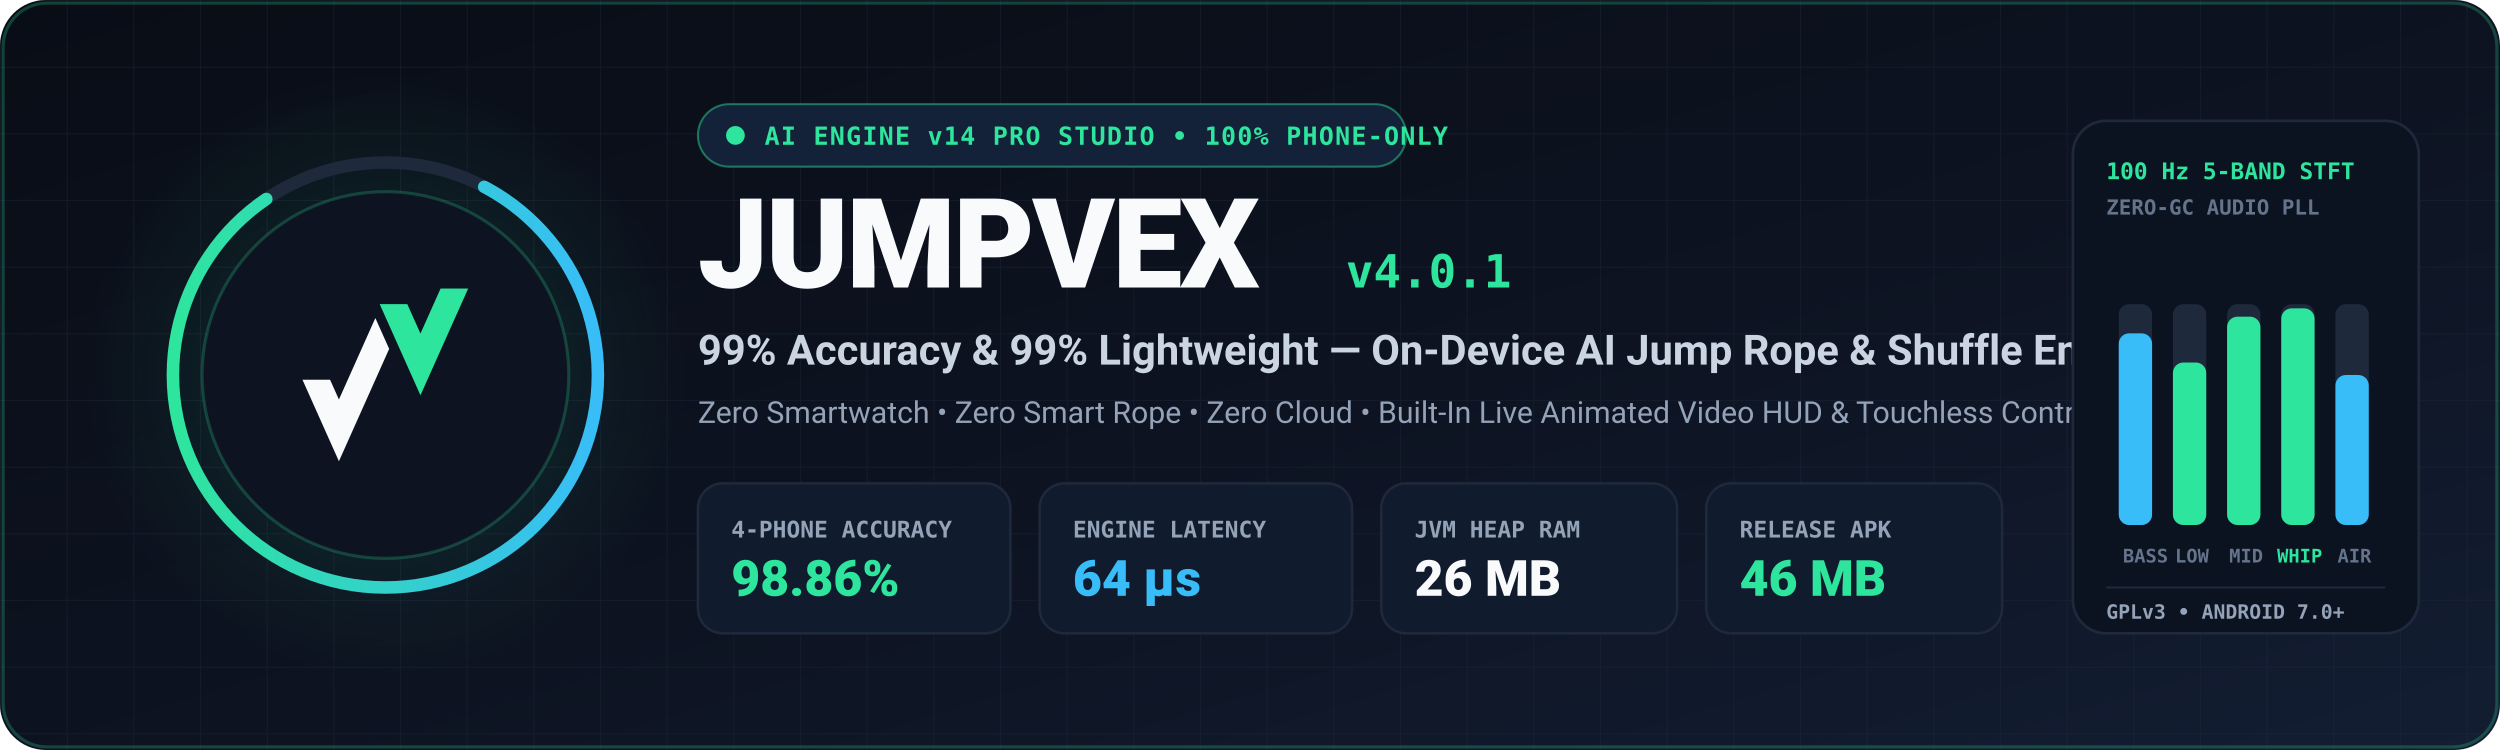
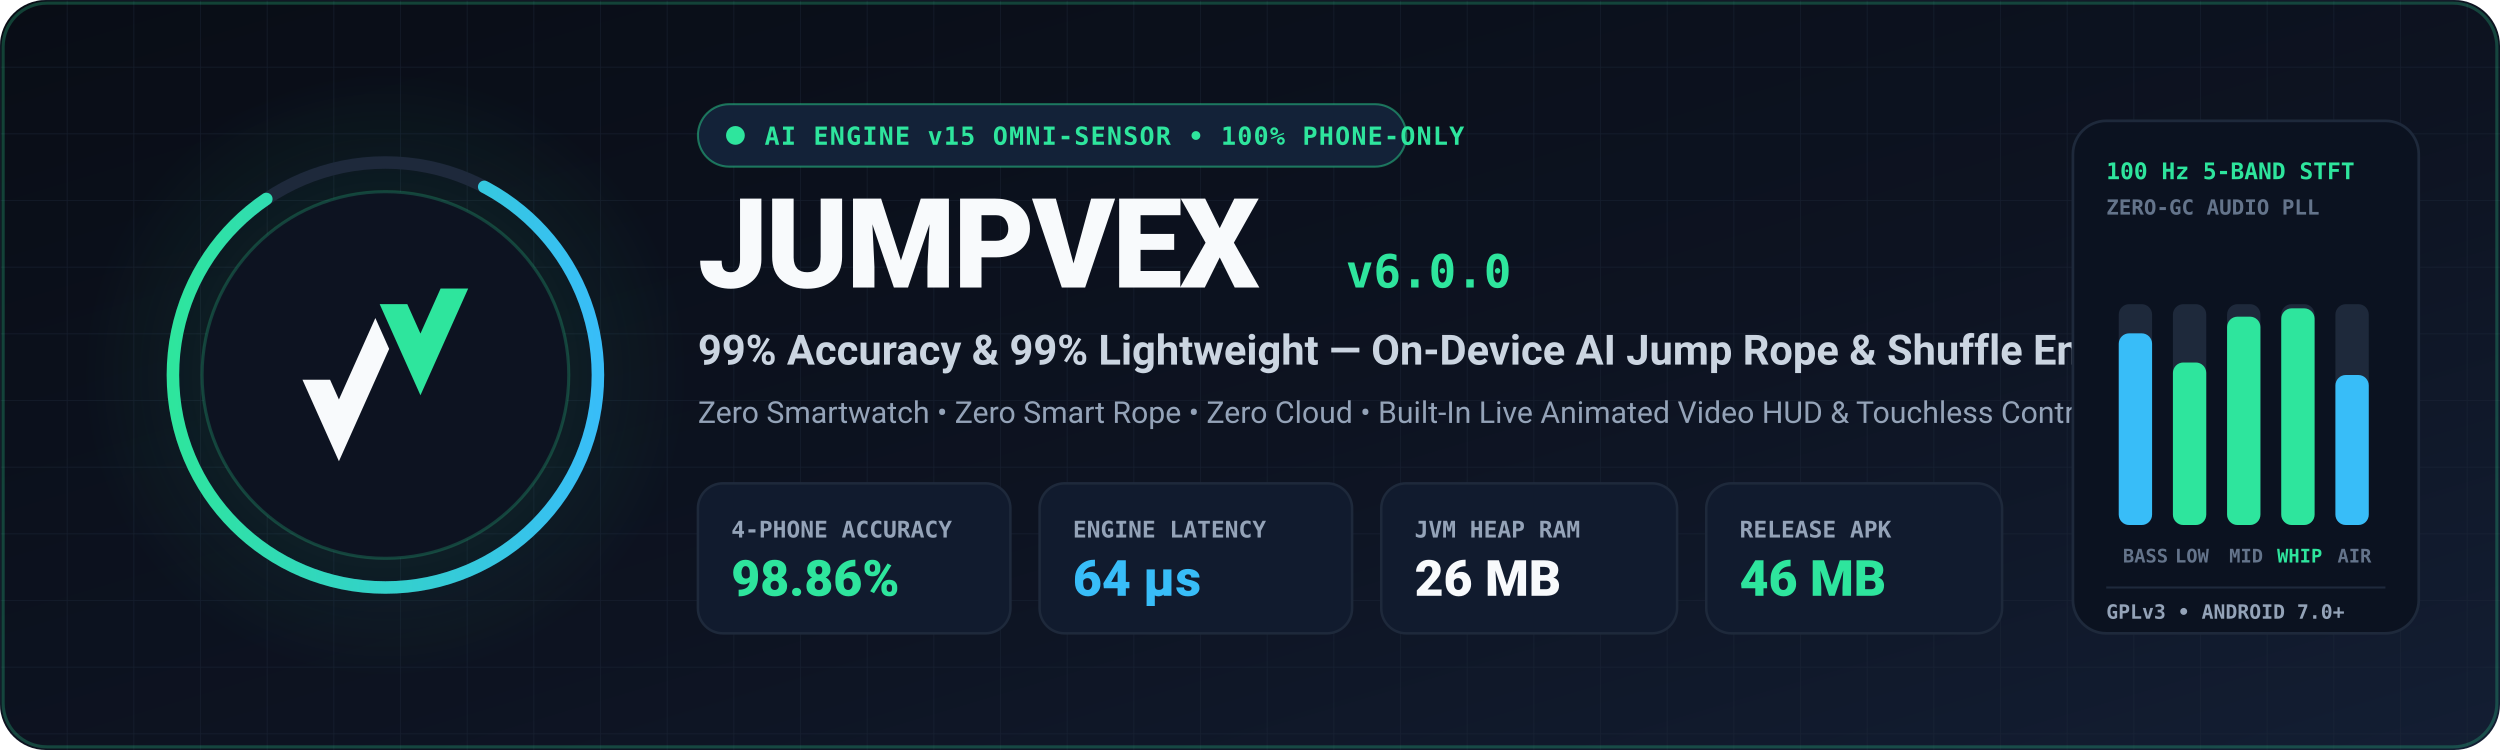
<svg xmlns="http://www.w3.org/2000/svg" viewBox="0 0 1200 360" width="1200" height="360" role="img" aria-label="Jumpvex — 99% Accuracy &amp; 99% Lightweight Phone-Only AI Jump Rope &amp; Shuffle Engine">
  <defs>
    <linearGradient id="bgDark" x1="0%" y1="0%" x2="100%" y2="100%">
      <stop offset="0%" stop-color="#090D16" />
      <stop offset="55%" stop-color="#0D1321" />
      <stop offset="100%" stop-color="#131E33" />
    </linearGradient>
    <linearGradient id="mintGrad" x1="0%" y1="0%" x2="100%" y2="0%">
      <stop offset="0%" stop-color="#2EE59D" />
      <stop offset="100%" stop-color="#38BDF8" />
    </linearGradient>
    <radialGradient id="mintGlow" cx="50%" cy="50%" r="50%">
      <stop offset="0%" stop-color="#2EE59D" stop-opacity="0.28" />
      <stop offset="60%" stop-color="#2EE59D" stop-opacity="0.06" />
      <stop offset="100%" stop-color="#2EE59D" stop-opacity="0" />
    </radialGradient>
    <pattern id="gridDark" width="32" height="32" patternUnits="userSpaceOnUse">
      <path d="M 32 0 L 0 0 0 32" fill="none" stroke="#1E293B" stroke-width="0.7" stroke-opacity="0.55" />
    </pattern>
    <style>
      .ring-sweep {
        stroke-dasharray: 420 110;
        animation: spinSweep 4.8s linear infinite;
        transform-origin: 185px 180px;
      }
      .ring-pulse {
        animation: pulseGlow 2.6s ease-in-out infinite;
        transform-origin: 185px 180px;
      }
      .eq-bar {
        transform-box: fill-box;
        transform-origin: bottom center;
      }
      .eq1 { animation: eqBounce 0.9s ease-in-out infinite alternate; }
      .eq2 { animation: eqBounce 0.65s ease-in-out 0.15s infinite alternate; }
      .eq3 { animation: eqBounce 0.55s ease-in-out 0.3s infinite alternate; }
      .eq4 { animation: eqBounce 0.72s ease-in-out 0.1s infinite alternate; }
      .eq5 { animation: eqBounce 0.85s ease-in-out 0.25s infinite alternate; }
      .dot-live { animation: blinkDot 1.6s ease-in-out infinite; }
      @keyframes spinSweep {
        0% { transform: rotate(0deg); }
        100% { transform: rotate(360deg); }
      }
      @keyframes pulseGlow {
        0%, 100% { opacity: 0.65; transform: scale(1); }
        50% { opacity: 1; transform: scale(1.03); }
      }
      @keyframes eqBounce {
        0% { transform: scaleY(0.28); }
        100% { transform: scaleY(1); }
      }
      @keyframes blinkDot {
        0%, 100% { opacity: 1; }
        50% { opacity: 0.25; }
      }
      .title { font-family: -apple-system, BlinkMacSystemFont, "Segoe UI", Roboto, Helvetica, Arial, sans-serif; font-weight: 800; }
      .mono { font-family: ui-monospace, SFMono-Regular, Menlo, Monaco, Consolas, monospace; font-weight: 600; }
      .body { font-family: -apple-system, BlinkMacSystemFont, "Segoe UI", Roboto, Helvetica, Arial, sans-serif; }
    </style>
  </defs>
  <rect width="1200" height="360" rx="22" fill="url(#bgDark)" />
  <rect width="1200" height="360" rx="22" fill="url(#gridDark)" />
  <rect x="1.5" y="1.5" width="1197" height="357" rx="21" fill="none" stroke="#2EE59D" stroke-opacity="0.24" stroke-width="1.5" />
  <circle cx="185" cy="180" r="145" fill="url(#mintGlow)" class="ring-pulse" />
  <circle cx="185" cy="180" r="102" fill="none" stroke="#1E293B" stroke-width="6" />
  <circle cx="185" cy="180" r="102" fill="none" stroke="url(#mintGrad)" stroke-width="6" stroke-linecap="round" class="ring-sweep" />
  <circle cx="185" cy="180" r="88" fill="#0D1321" stroke="#2EE59D" stroke-opacity="0.22" stroke-width="1.5" />
  <g transform="translate(123, 118) scale(0.242)">
    <path d="M236.25,143.21 L263.63,204.42 L163.97,427.26 L91.64,265.54 L146.39,265.54 L163.97,304.85 Z" fill="#F8FAFC" />
    <path d="M244.83,115.62 L299.57,115.62 L325.69,174.02 L365.61,84.74 L420.36,84.74 L325.69,296.43 Z" fill="#2EE59D" />
  </g>
  <g transform="translate(335, 50)">
    <rect width="340" height="30" rx="15" fill="#132238" stroke="#2EE59D" stroke-opacity="0.45" stroke-width="1" />
    <circle cx="18" cy="15" r="4.5" fill="#2EE59D" class="dot-live" />
-     <text x="32" y="19.5" fill="#2EE59D" font-size="12" class="mono" letter-spacing="0.6">AI ENGINE v14 PRO STUDIO • 100% PHONE-ONLY</text>
+     <text x="32" y="19.5" fill="#2EE59D" font-size="12" class="mono" letter-spacing="0.6">AI ENGINE v15 OMNI-SENSOR • 100% PHONE-ONLY</text>
  </g>
  <text x="335" y="138" fill="#F8FAFC" font-size="60" class="title" letter-spacing="-1.2">JUMPVEX</text>
-   <text x="646" y="138" fill="#2EE59D" font-size="22" class="mono">v4.0.1</text>
+   <text x="646" y="138" fill="#2EE59D" font-size="22" class="mono">v6.0.0</text>
  <text x="335" y="175" fill="#CBD5E1" font-size="20" class="body" font-weight="600">
    99% Accuracy &amp; 99% Lightweight — On-Device AI Jump Rope &amp; Shuffle Engine
  </text>
  <text x="335" y="203" fill="#94A3B8" font-size="14.5" class="body">
    Zero Smartwatch • Zero Smart Rope • Zero Cloud • Built-In Live Animated Video HUD &amp; Touchless Control
  </text>
  <g transform="translate(335, 232)">
    <rect x="0" y="0" width="150" height="72" rx="12" fill="#111B2E" stroke="#1E293B" stroke-width="1.2" />
    <text x="16" y="26" fill="#94A3B8" font-size="11" class="mono">4-PHONE ACCURACY</text>
    <text x="16" y="54" fill="#2EE59D" font-size="24" class="title">98.86%</text>
    <rect x="164" y="0" width="150" height="72" rx="12" fill="#111B2E" stroke="#1E293B" stroke-width="1.2" />
    <text x="180" y="26" fill="#94A3B8" font-size="11" class="mono">ENGINE LATENCY</text>
    <text x="180" y="54" fill="#38BDF8" font-size="24" class="title">64 µs</text>
    <rect x="328" y="0" width="142" height="72" rx="12" fill="#111B2E" stroke="#1E293B" stroke-width="1.2" />
    <text x="344" y="26" fill="#94A3B8" font-size="11" class="mono">JVM HEAP RAM</text>
    <text x="344" y="54" fill="#F8FAFC" font-size="24" class="title">26 MB</text>
    <rect x="484" y="0" width="142" height="72" rx="12" fill="#111B2E" stroke="#1E293B" stroke-width="1.2" />
    <text x="500" y="26" fill="#94A3B8" font-size="11" class="mono">RELEASE APK</text>
    <text x="500" y="54" fill="#2EE59D" font-size="24" class="title">46 MB</text>
  </g>
  <g transform="translate(995, 58)">
    <rect width="166" height="246" rx="16" fill="#0B1220" stroke="#1E293B" stroke-width="1.3" />
    <text x="16" y="28" fill="#2EE59D" font-size="11" class="mono">100 Hz 5-BAND STFT</text>
    <text x="16" y="45" fill="#64748B" font-size="10" class="mono">ZERO-GC AUDIO PLL</text>
    <g transform="translate(22, 68)">
      <rect x="0" y="20" width="16" height="106" rx="5" fill="#1E293B" />
      <rect x="0" y="34" width="16" height="92" rx="5" fill="#38BDF8" class="eq-bar eq1" />
      <text x="2" y="144" fill="#64748B" font-size="9" class="mono">BASS</text>
      <rect x="26" y="20" width="16" height="106" rx="5" fill="#1E293B" />
      <rect x="26" y="48" width="16" height="78" rx="5" fill="#2EE59D" class="eq-bar eq2" />
      <text x="27" y="144" fill="#64748B" font-size="9" class="mono">LOW</text>
      <rect x="52" y="20" width="16" height="106" rx="5" fill="#1E293B" />
      <rect x="52" y="26" width="16" height="100" rx="5" fill="#2EE59D" class="eq-bar eq3" />
      <text x="53" y="144" fill="#64748B" font-size="9" class="mono">MID</text>
      <rect x="78" y="20" width="16" height="106" rx="5" fill="#1E293B" />
      <rect x="78" y="22" width="16" height="104" rx="5" fill="#2EE59D" class="eq-bar eq4" />
      <text x="76" y="144" fill="#2EE59D" font-size="9" class="mono">WHIP</text>
      <rect x="104" y="20" width="16" height="106" rx="5" fill="#1E293B" />
      <rect x="104" y="54" width="16" height="72" rx="5" fill="#38BDF8" class="eq-bar eq5" />
      <text x="105" y="144" fill="#64748B" font-size="9" class="mono">AIR</text>
    </g>
    <line x1="16" y1="224" x2="150" y2="224" stroke="#1E293B" stroke-width="1" />
    <text x="16" y="239" fill="#94A3B8" font-size="9.5" class="mono">GPLv3 • ANDROID 7.0+</text>
  </g>
</svg>
